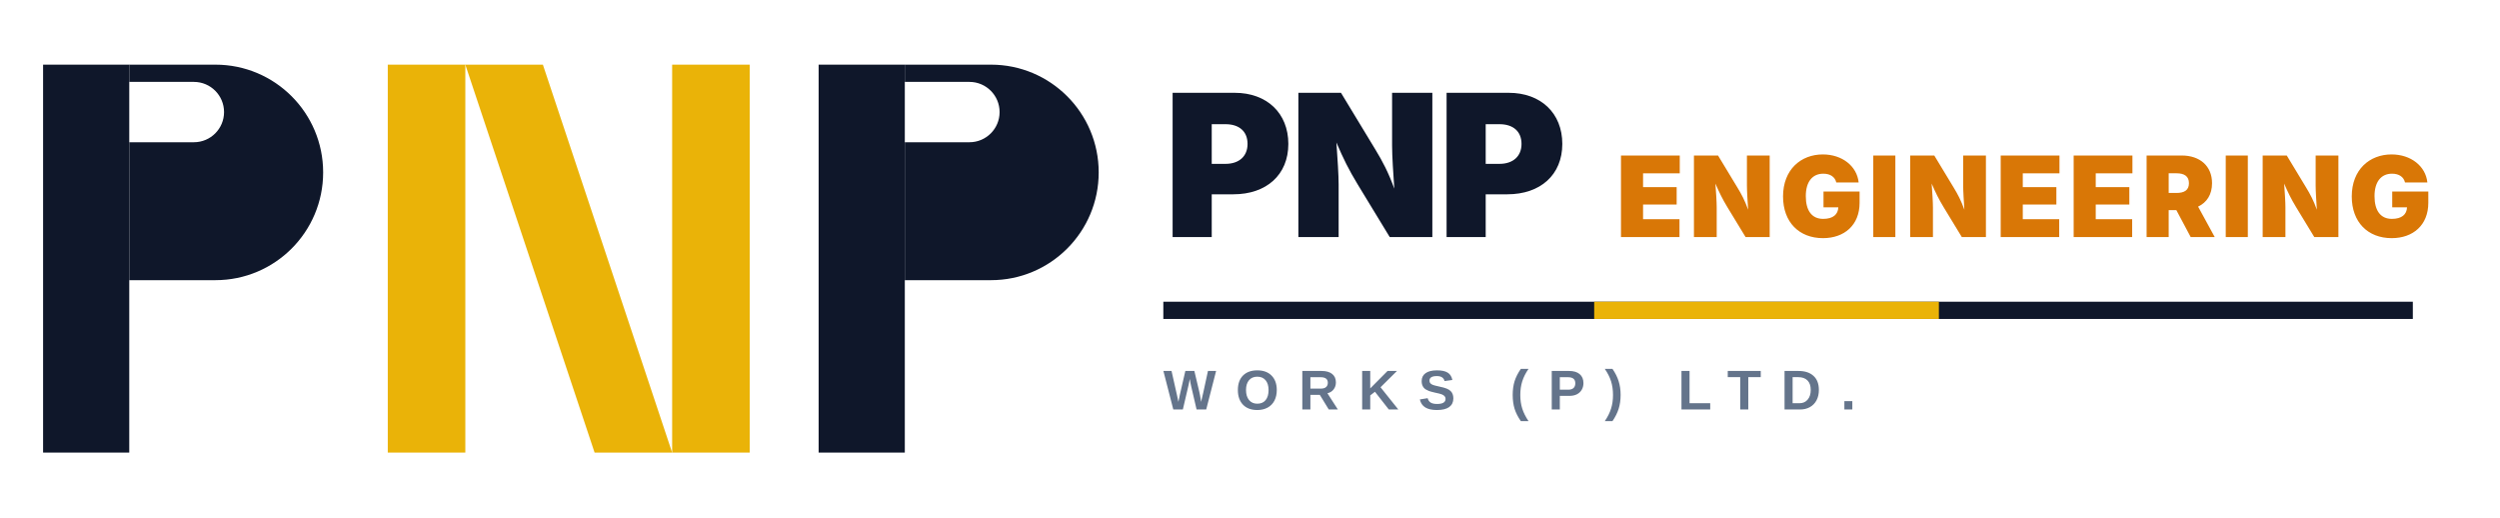
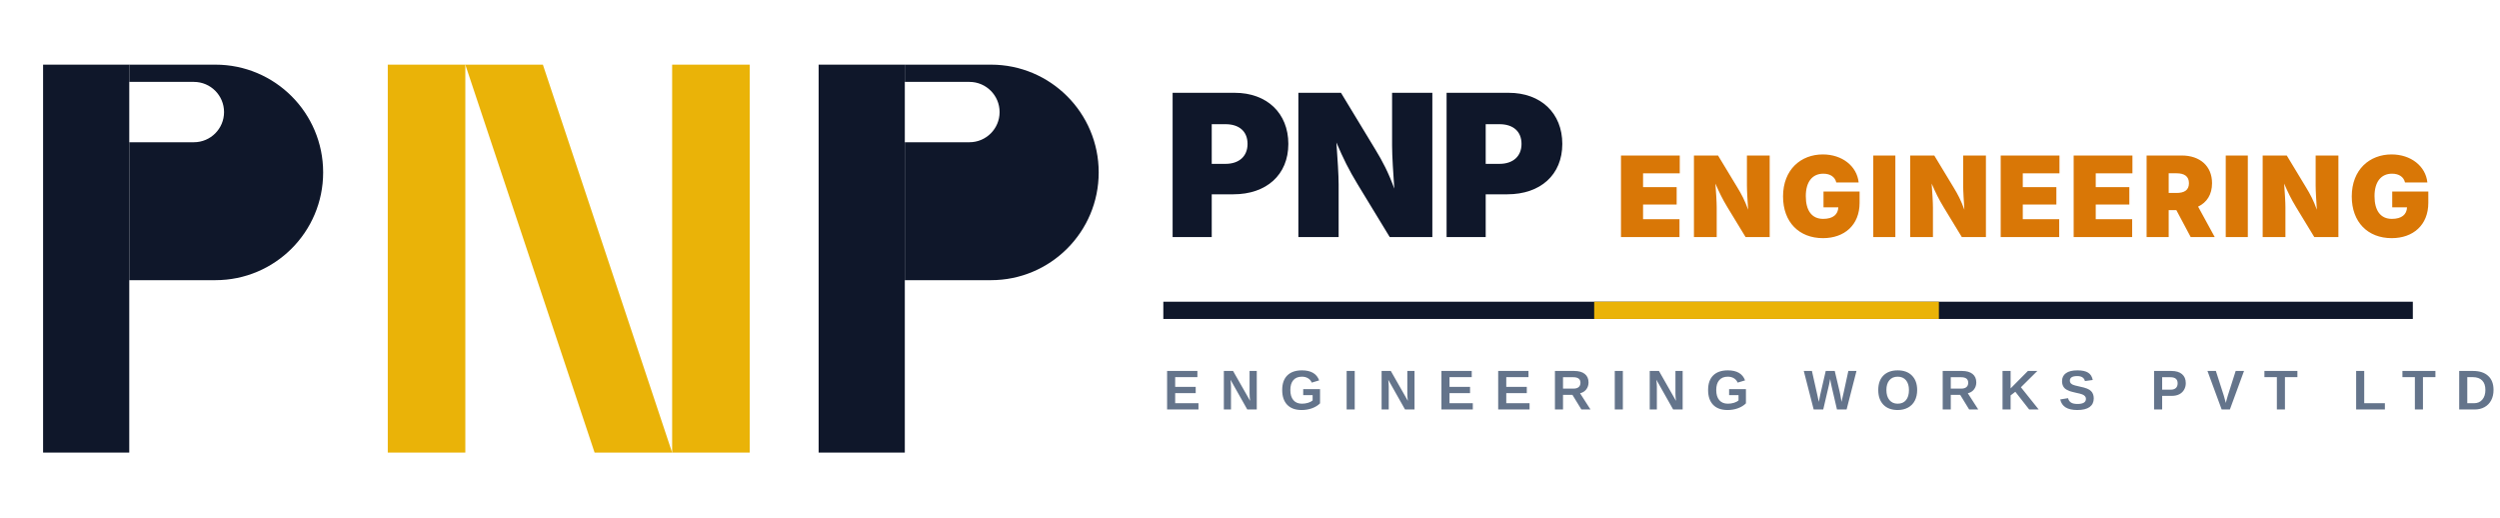
<svg xmlns="http://www.w3.org/2000/svg" viewBox="0 0 580 120" role="img" aria-label="PNP Engineering Works">
  <g transform="translate(10, 15)">
    <rect x="0" y="0" width="20" height="90" fill="#0f172a" />
    <path d="M 20 0 h 20 a 25 25 0 0 1 25 25 a 25 25 0 0 1 -25 25 h -20 z M 20 18 h 15 a 7 7 0 0 0 7 -7 a 7 7 0 0 0 -7 -7 h -15 z" fill="#0f172a" fill-rule="evenodd" />
    <rect x="80" y="0" width="18" height="90" fill="#eab308" />
    <polygon points="98,0 128,90 146,90 116,0" fill="#eab308" />
    <rect x="146" y="0" width="18" height="90" fill="#eab308" />
    <rect x="180" y="0" width="20" height="90" fill="#0f172a" />
    <path d="M 200 0 h 20 a 25 25 0 0 1 25 25 a 25 25 0 0 1 -25 25 h -20 z M 200 18 h 15 a 7 7 0 0 0 7 -7 a 7 7 0 0 0 -7 -7 h -15 z" fill="#0f172a" fill-rule="evenodd" />
  </g>
  <text x="270" y="55" font-family="'Arial Black', 'Inter', sans-serif" font-weight="900" font-size="46" fill="#0f172a" letter-spacing="-1">PNP</text>
  <text x="375" y="55" font-family="'Arial Black', 'Inter', sans-serif" font-weight="900" font-size="26" fill="#d97706" letter-spacing="1">ENGINEERING</text>
  <rect x="270" y="70" width="290" height="4" fill="#0f172a" />
  <rect x="370" y="70" width="80" height="4" fill="#eab308" />
-   <text x="270" y="95" font-family="Arial, sans-serif" font-weight="800" font-size="13" fill="#64748b" letter-spacing="4.5">WORKS (P) LTD.</text>
+   <text x="270" y="95" font-family="Arial, sans-serif" font-weight="800" font-size="13" fill="#64748b" letter-spacing="4.5">ENGINEERING WORKS PVT LTD</text>
</svg>
